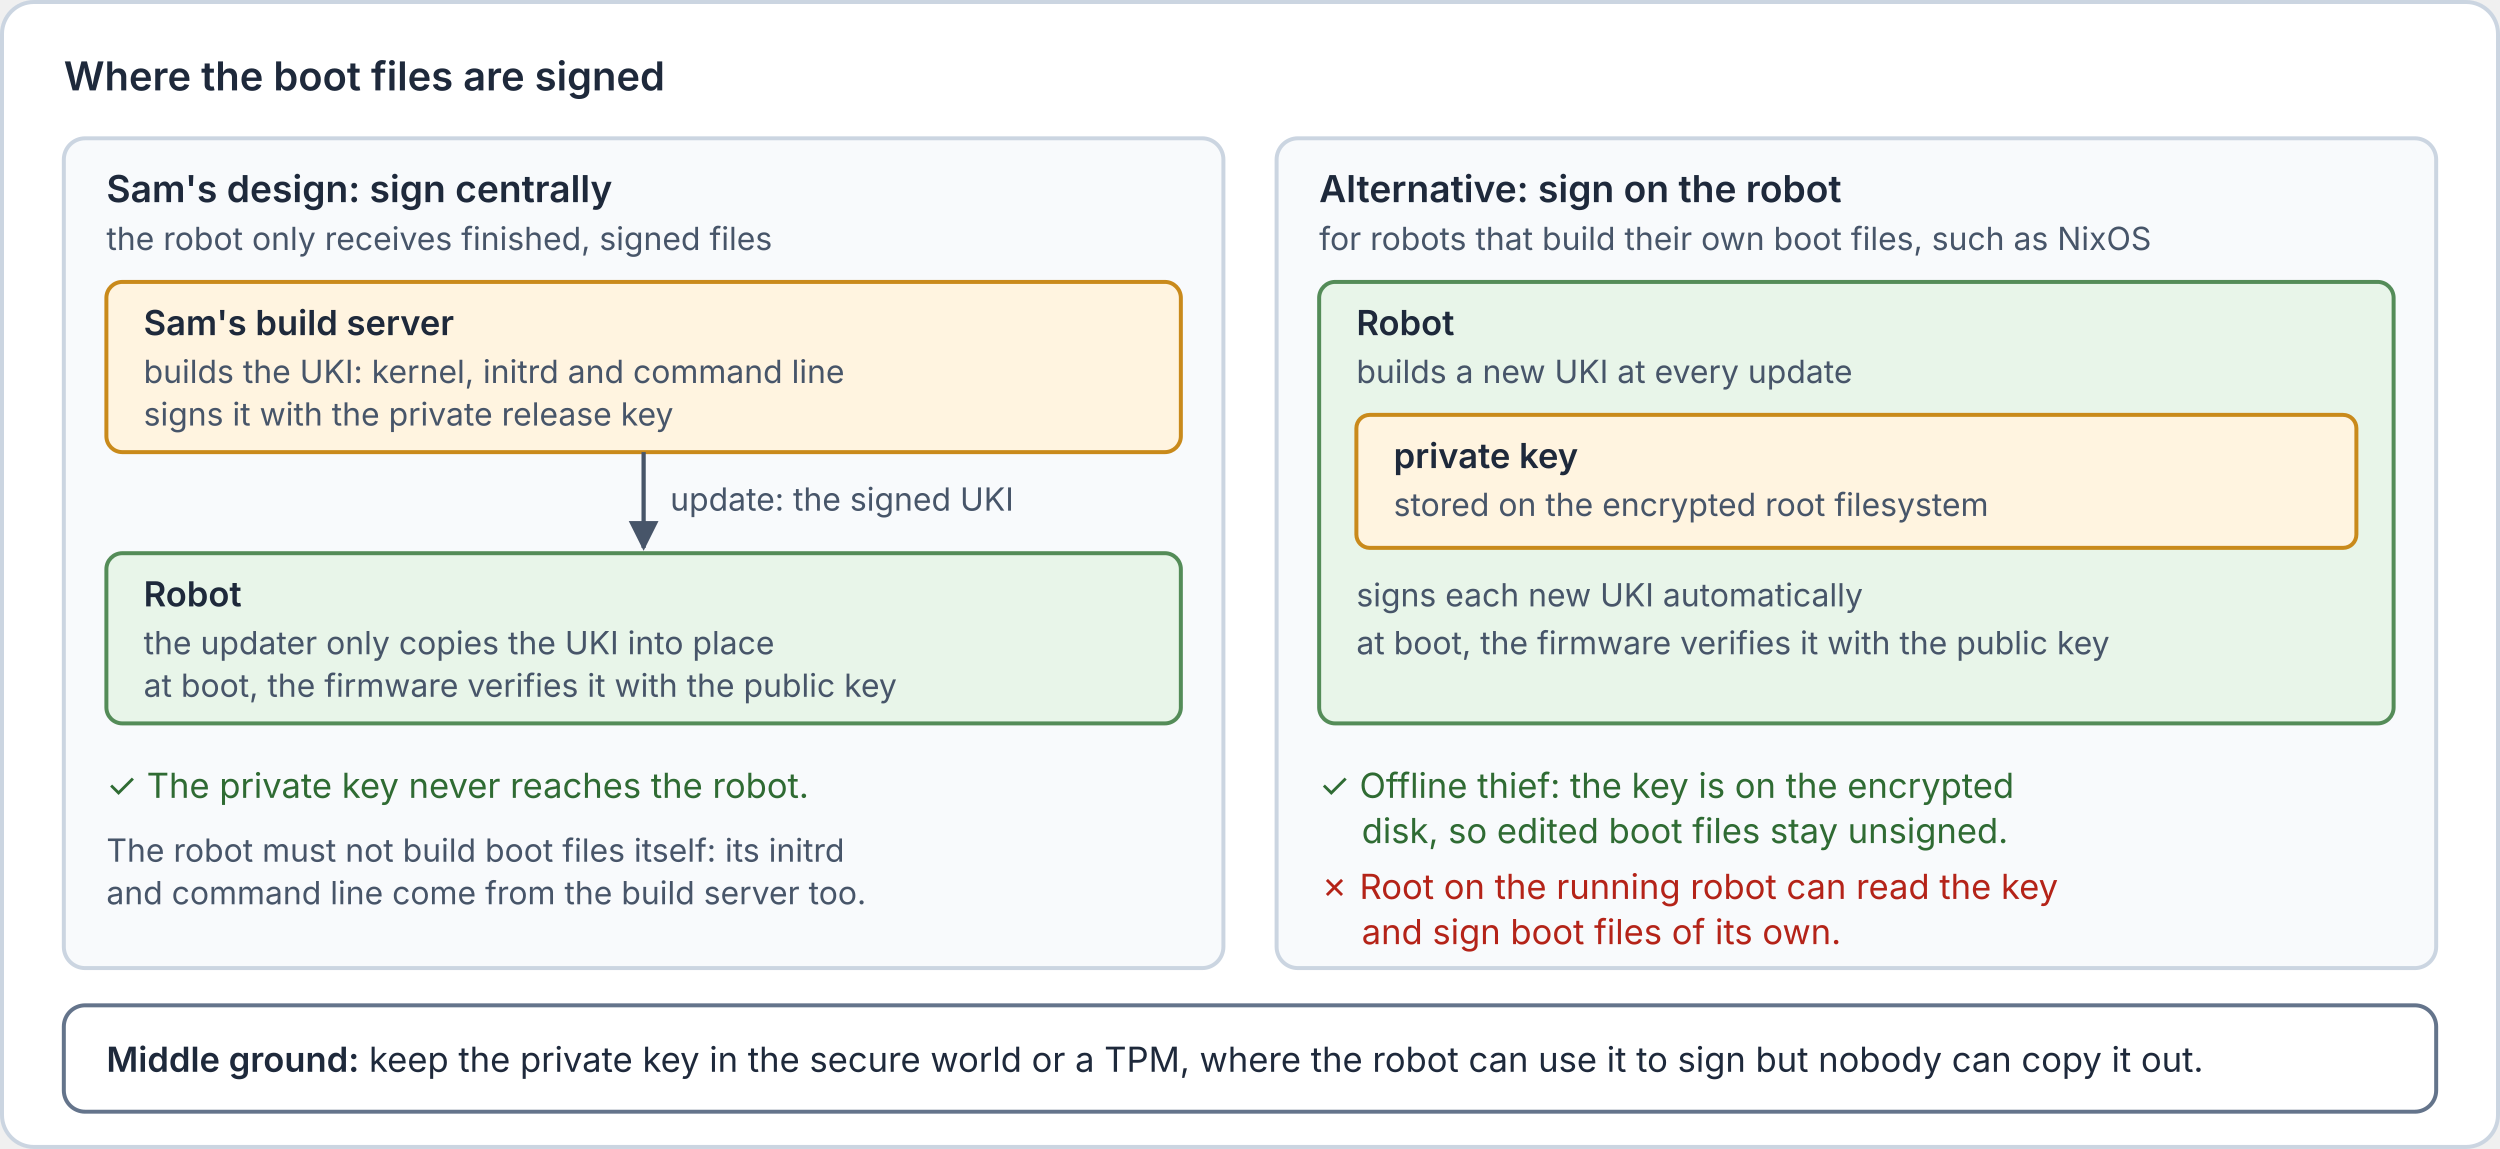
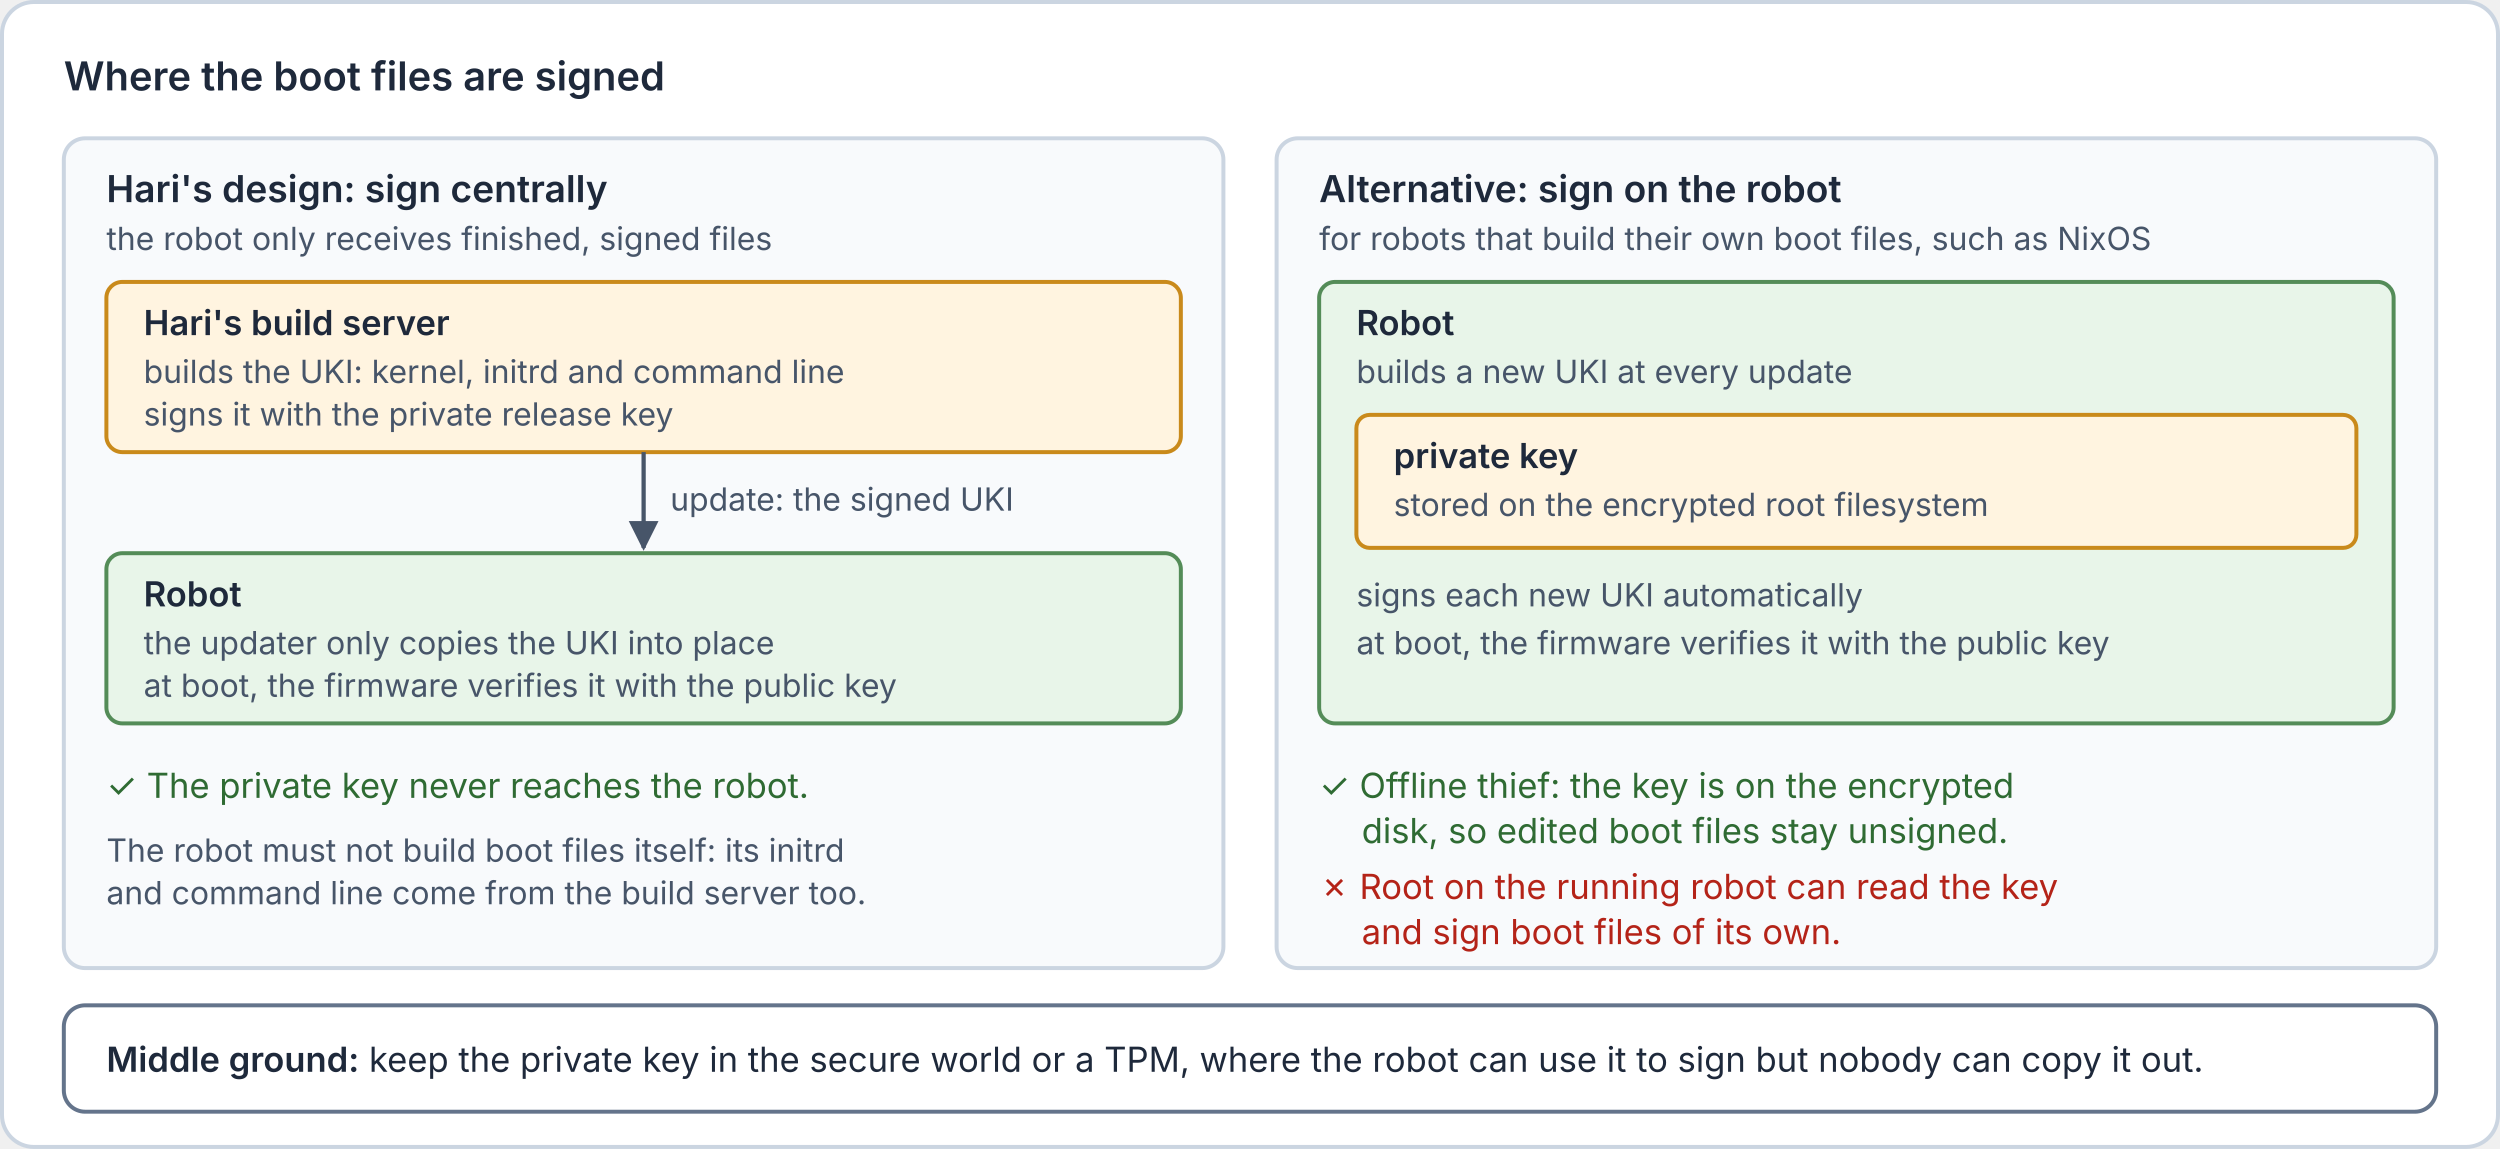
<svg xmlns="http://www.w3.org/2000/svg" viewBox="0 0 940 432" width="940" height="432">
  <style>
    text { font-family: Inter, "Segoe UI", Helvetica, Arial, sans-serif; font-size: 14px; fill: #1e293b; }
    .t { font-weight: 600; }
    .h { font-weight: 600; font-size: 15px; }
    .s { font-size: 12px; fill: #475569; }
    .m { font-size: 13px; }
    .red { fill: #b42318; }
    .green { fill: #2f6b33; }
    rect { stroke-width: 1.5; }
    .bg { fill: #ffffff; stroke: #cbd5e1; }
    .panel { fill: #f8fafc; stroke: #cbd5e1; }
    .key { fill: #fff4e0; stroke: #c98a1b; }
    .os { fill: #e8f5e9; stroke: #548c58; }
    .w { fill: #ffffff; stroke: #64748b; }
    .ar { stroke: #475569; stroke-width: 1.6; fill: none; marker-end: url(#a); }
  </style>
  <defs>
    <marker id="a" viewBox="0 0 10 10" refX="9" refY="5" markerWidth="7" markerHeight="7" orient="auto">
      <path d="M0,0 L10,5 L0,10 z" fill="#475569" />
    </marker>
  </defs>
  <rect class="bg" x="0.75" y="0.75" width="938.5" height="430.5" rx="12" />
  <text class="h" x="24" y="34">Where the boot files are signed</text>
  <rect class="panel" x="24" y="52" width="436" height="312" rx="8" />
-   <text class="t" x="40" y="76">Sam's design: sign centrally</text>
+   <text class="t" x="40" y="76">Hari's design: sign centrally</text>
  <text class="s" x="40" y="94">the robot only receives finished, signed files</text>
  <rect class="key" x="40" y="106" width="404" height="64" rx="6" />
-   <text class="t m" x="54" y="126">Sam's build server</text>
+   <text class="t m" x="54" y="126">Hari's build server</text>
  <text class="s" x="54" y="144">builds the UKI: kernel, initrd and command line</text>
  <text class="s" x="54" y="160">signs it with the private release key</text>
  <path class="ar" d="M242,170 V206" />
  <text class="s" x="252" y="192">update: the signed UKI</text>
  <rect class="os" x="40" y="208" width="404" height="64" rx="6" />
  <text class="t m" x="54" y="228">Robot</text>
  <text class="s" x="54" y="246">the updater only copies the UKI into place</text>
  <text class="s" x="54" y="262">at boot, the firmware verifies it with the public key</text>
  <text class="m green" x="40" y="300">✓ The private key never reaches the robot.</text>
  <text class="s" x="40" y="324">The robot must not build boot files itself: its initrd</text>
  <text class="s" x="40" y="340">and command line come from the build server too.</text>
  <rect class="panel" x="480" y="52" width="436" height="312" rx="8" />
  <text class="t" x="496" y="76">Alternative: sign on the robot</text>
  <text class="s" x="496" y="94">for robots that build their own boot files, such as NixOS</text>
  <rect class="os" x="496" y="106" width="404" height="166" rx="6" />
  <text class="t m" x="510" y="126">Robot</text>
  <text class="s" x="510" y="144">builds a new UKI at every update</text>
  <rect class="key" x="510" y="156" width="376" height="50" rx="5" />
  <text class="t m" x="524" y="176">private key</text>
  <text class="s" x="524" y="194">stored on the encrypted root filesystem</text>
  <text class="s" x="510" y="228">signs each new UKI automatically</text>
  <text class="s" x="510" y="246">at boot, the firmware verifies it with the public key</text>
  <text class="m green" x="496" y="300">✓ Offline thief: the key is on the encrypted</text>
  <text class="m green" x="512" y="317">disk, so edited boot files stay unsigned.</text>
  <text class="m red" x="496" y="338">✗ Root on the running robot can read the key</text>
  <text class="m red" x="512" y="355">and sign boot files of its own.</text>
  <rect class="w" x="24" y="378" width="892" height="40" rx="8" />
  <text class="m" x="40" y="403">
    <tspan class="t">Middle ground:</tspan> keep the private key in the secure world or a TPM, where the robot can use it to sign but nobody can copy it out.</text>
</svg>
